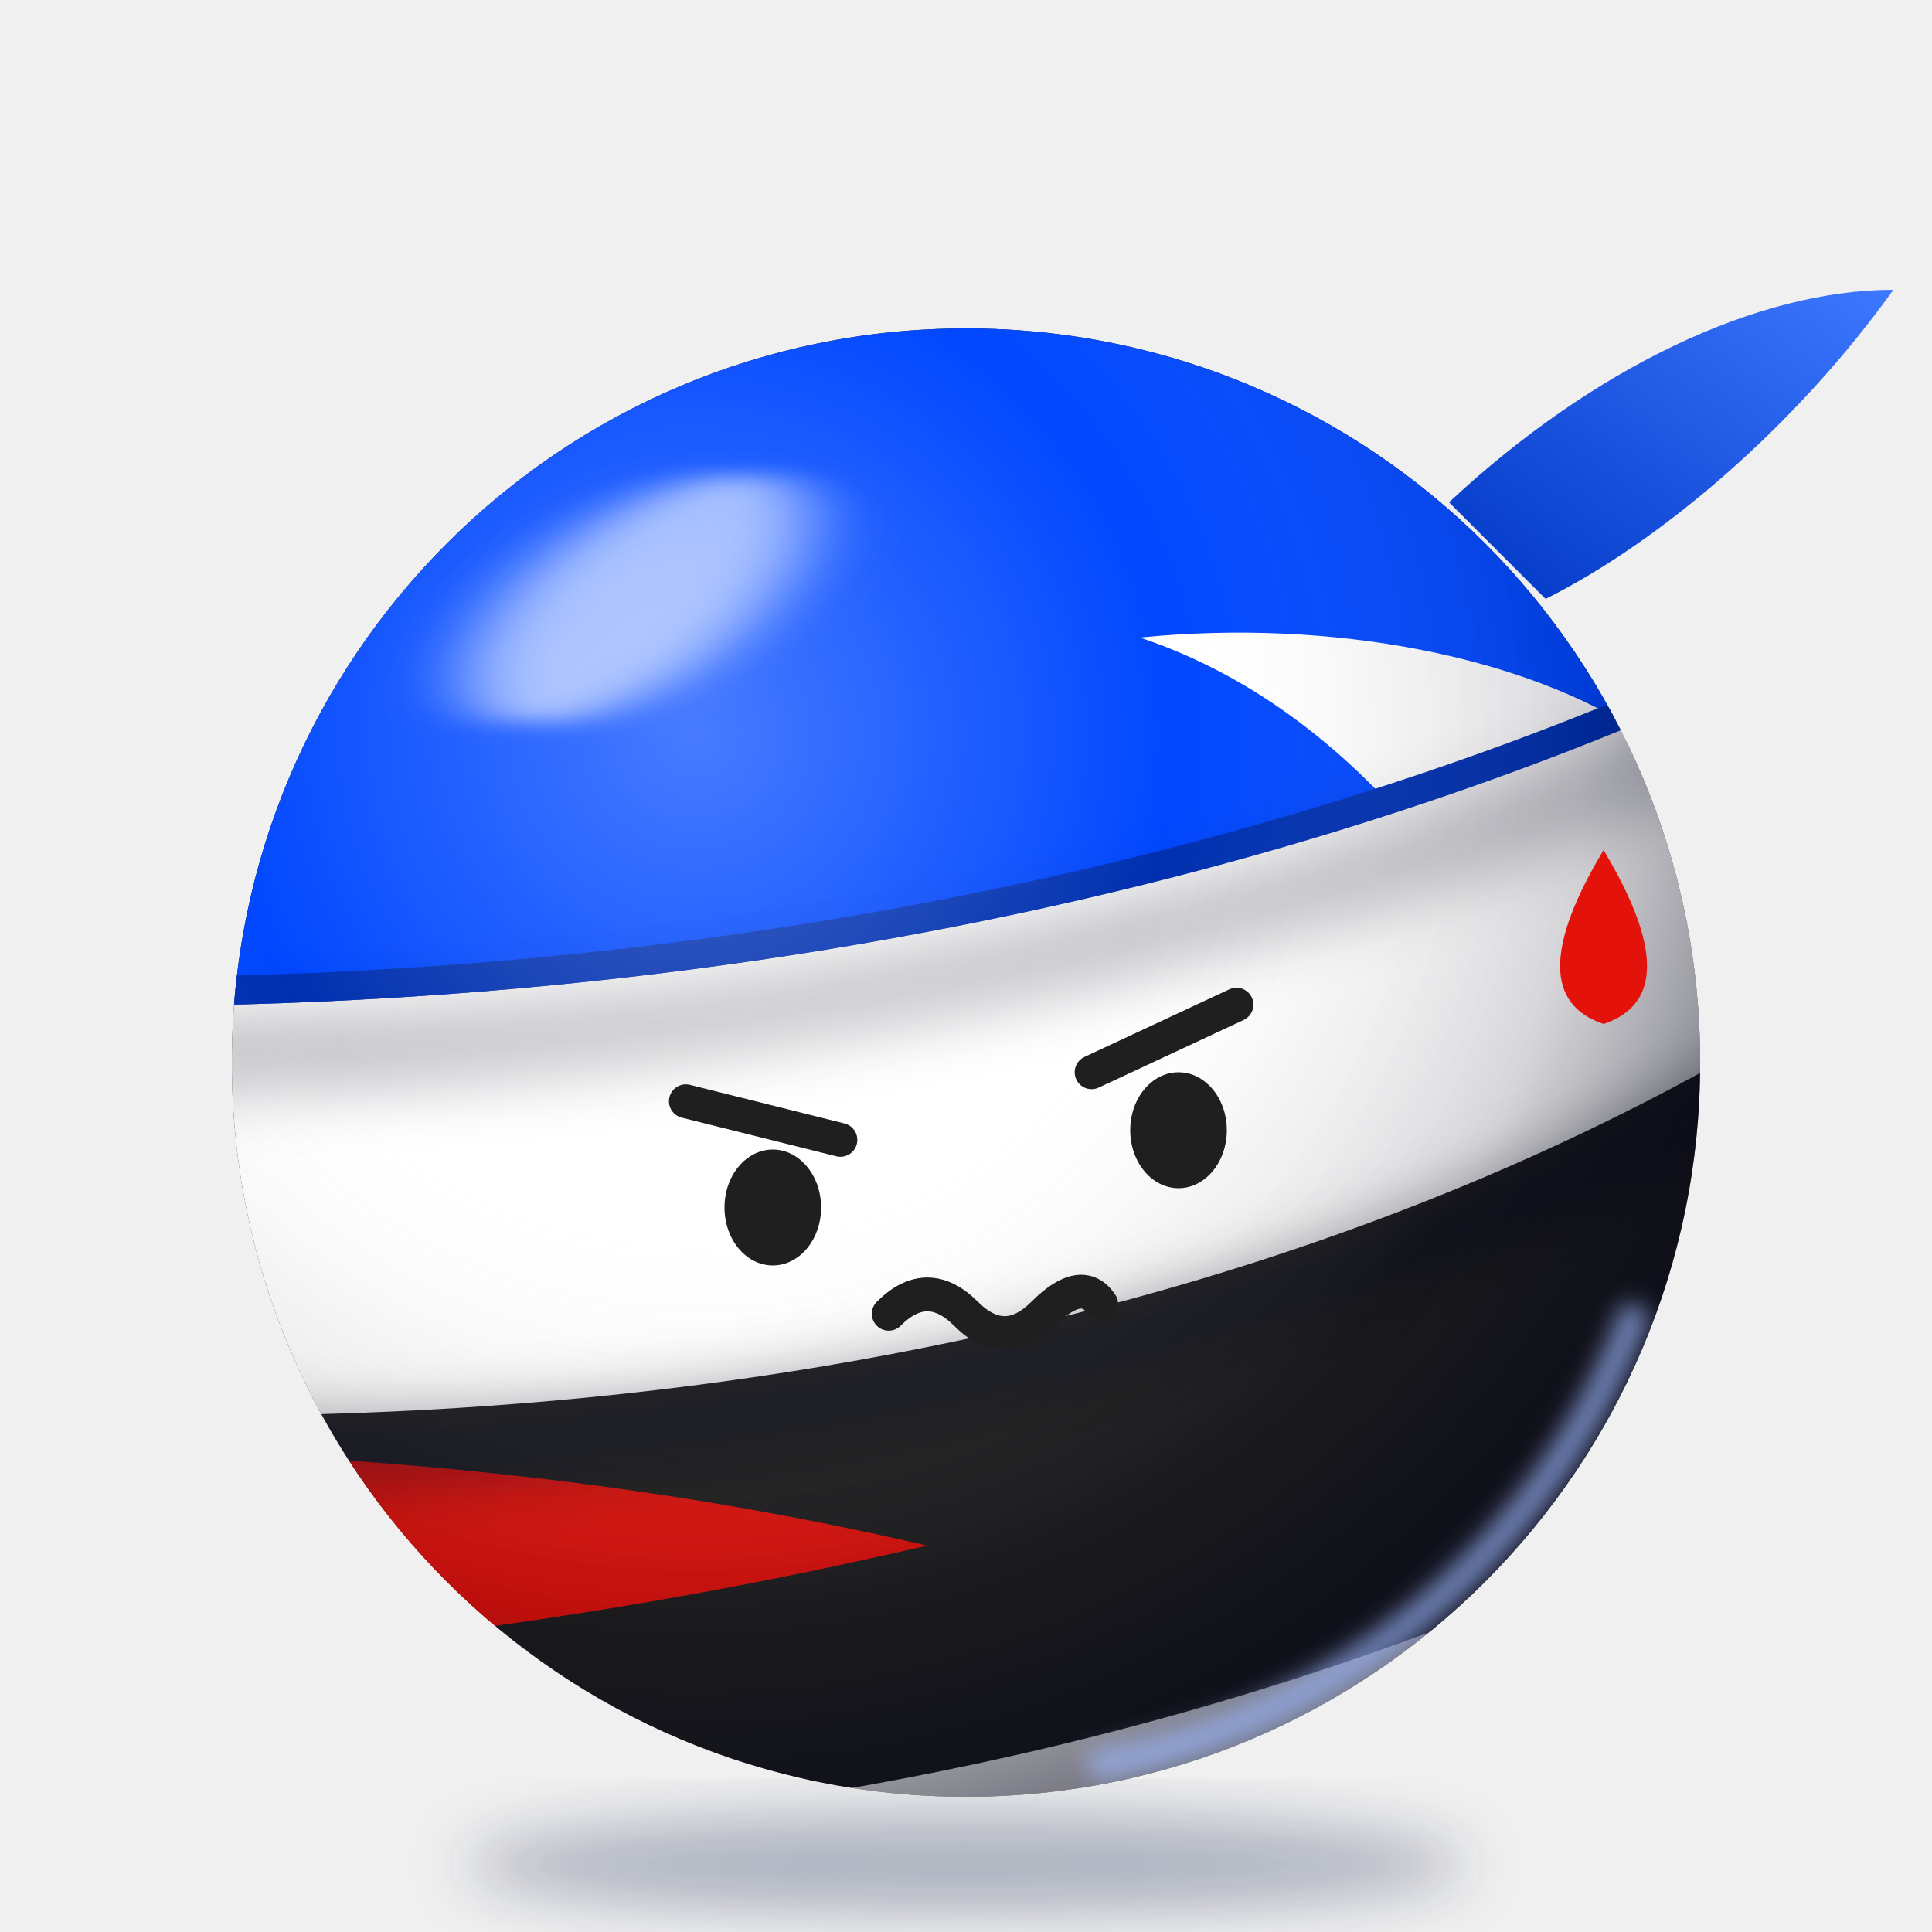
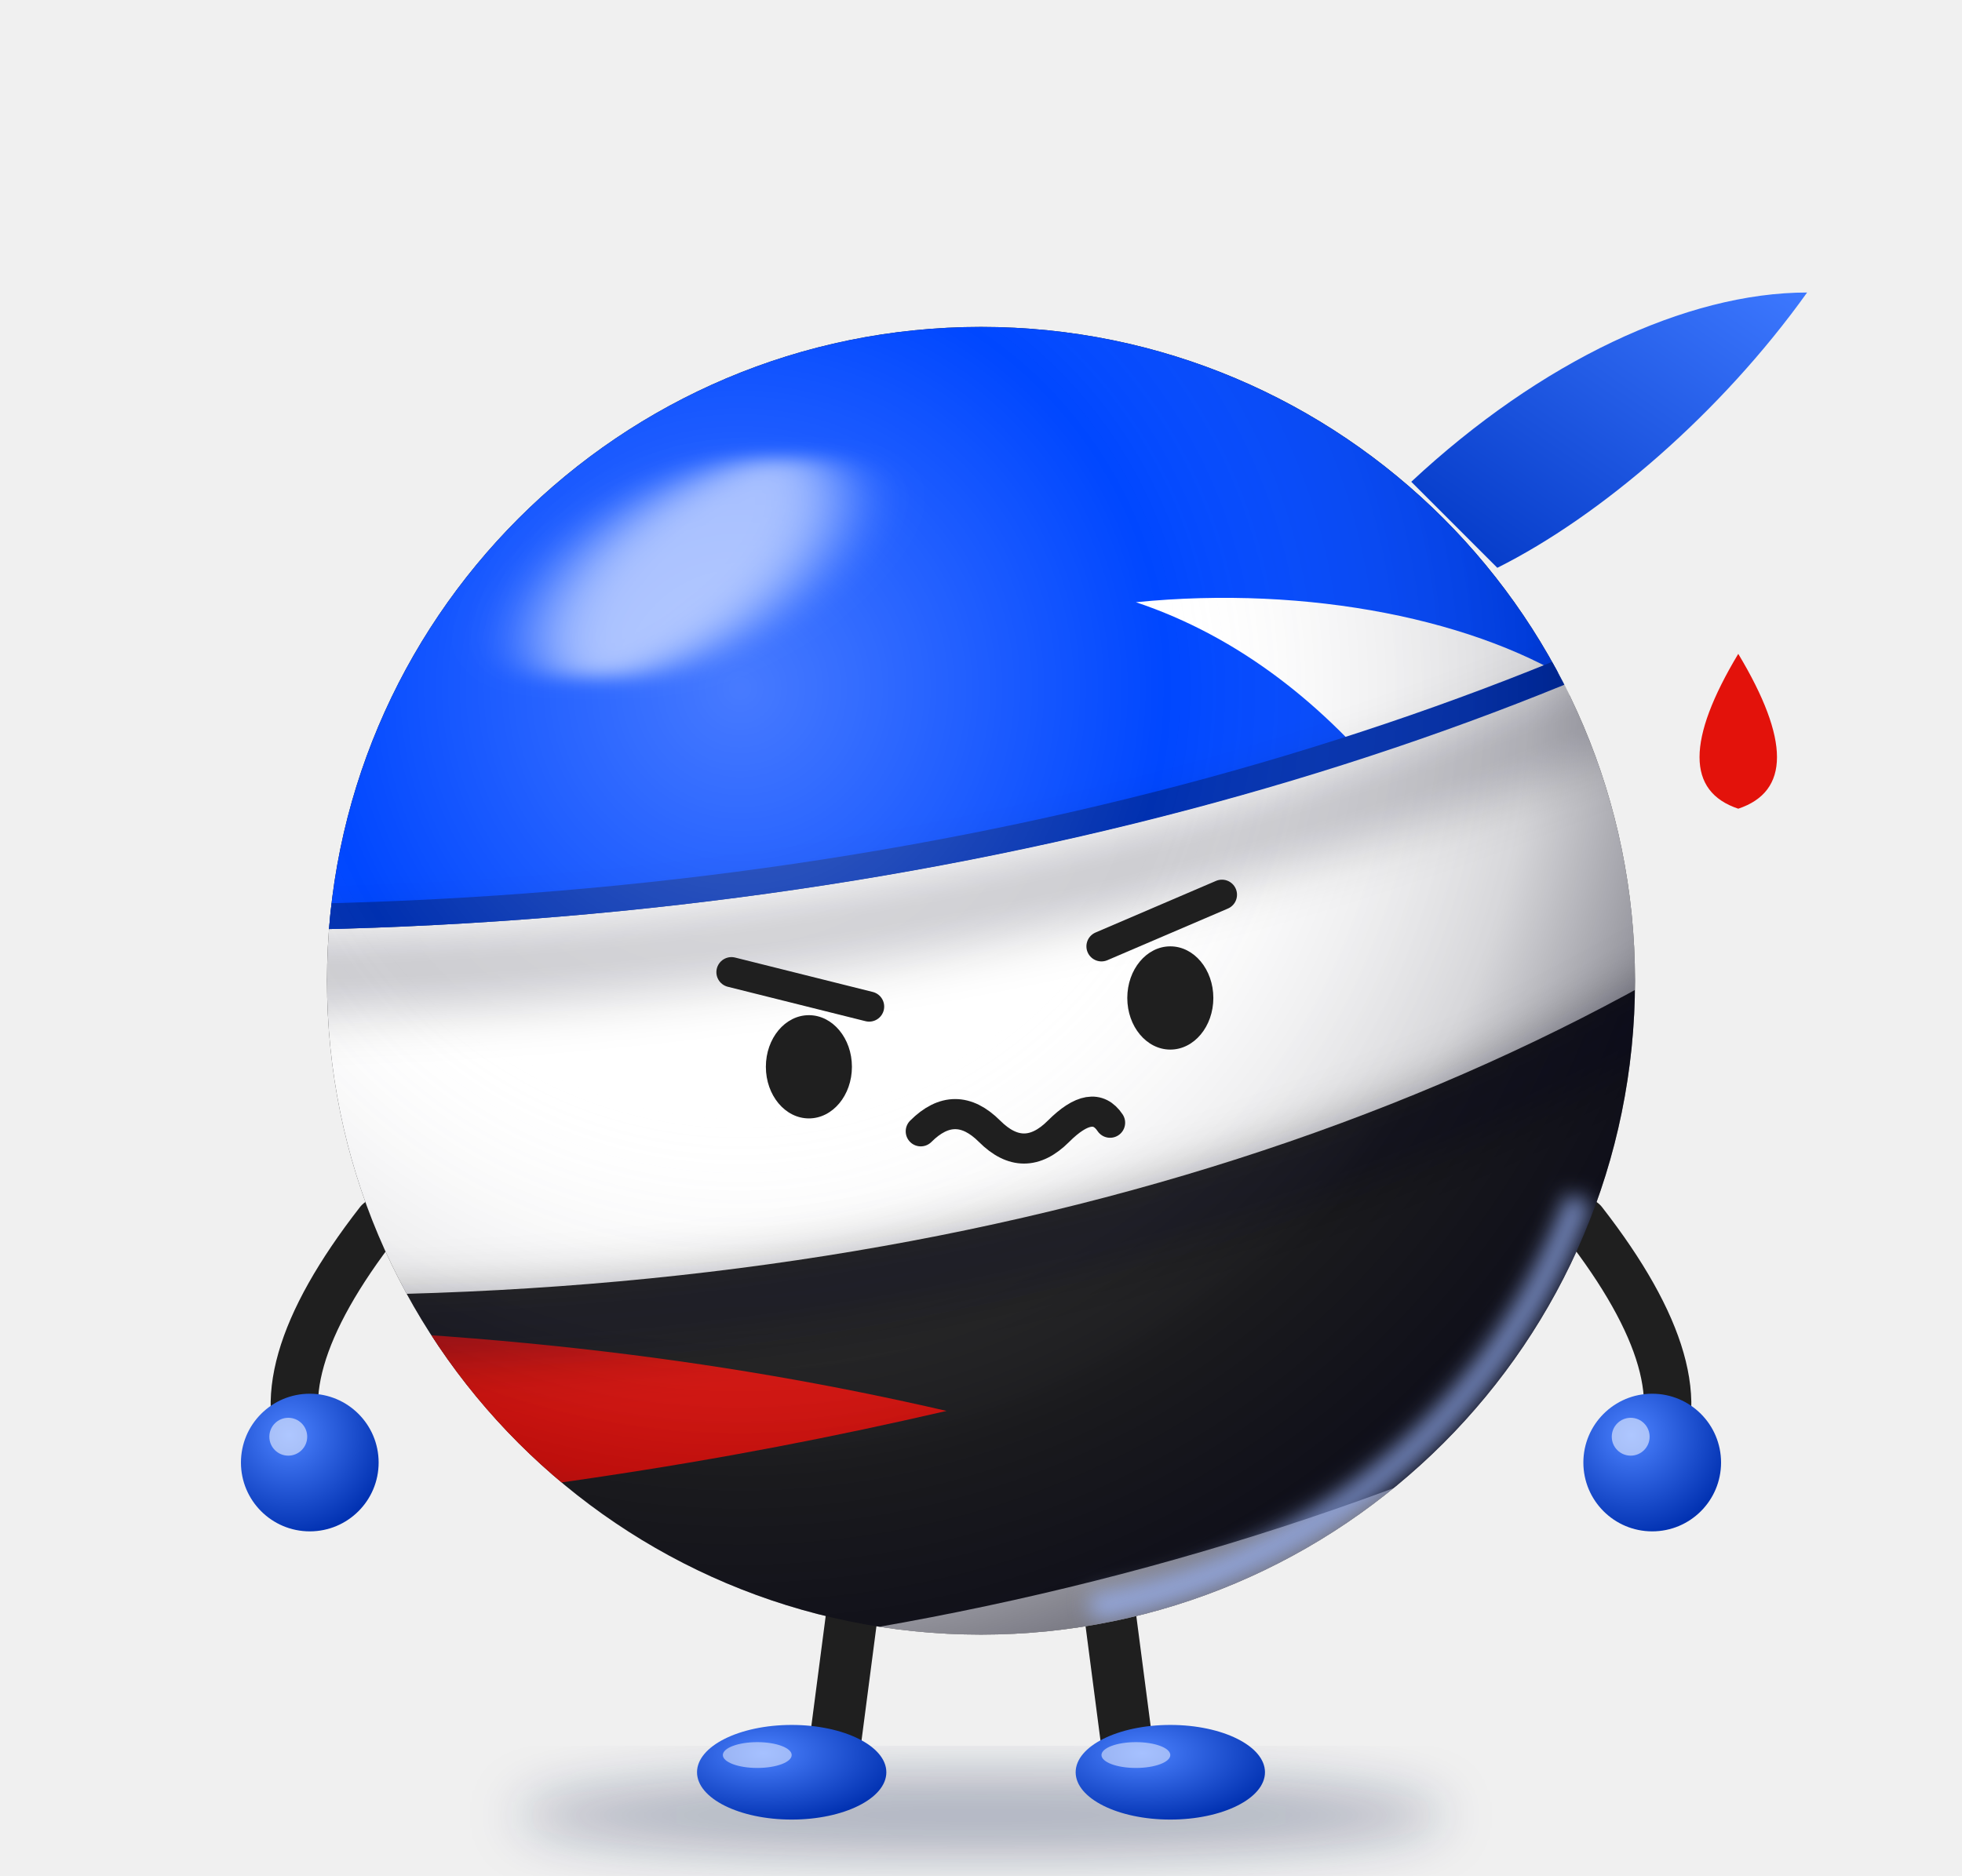
- <svg xmlns="http://www.w3.org/2000/svg" viewBox="0 0 200 200" role="img" aria-label="Orbi, the Lingonect mascot (wrong)">
+ <svg xmlns="http://www.w3.org/2000/svg" viewBox="-14 -4 228 218" role="img" aria-label="Orbi, the Lingonect mascot (wrong)">
  <defs>
    <clipPath id="c-wrong">
      <circle cx="100" cy="110" r="76" />
    </clipPath>
    <radialGradient id="c-wrong-shade" gradientUnits="userSpaceOnUse" cx="72" cy="76" r="118">
      <stop offset="0" stop-color="#FFFFFF" stop-opacity=".28" />
      <stop offset=".42" stop-color="#FFFFFF" stop-opacity="0" />
      <stop offset=".78" stop-color="#000014" stop-opacity=".16" />
      <stop offset="1" stop-color="#000014" stop-opacity=".55" />
    </radialGradient>
    <linearGradient id="c-wrong-tuft" x1="0" y1="1" x2="1" y2="0">
      <stop offset="0" stop-color="#0036C4" />
      <stop offset="1" stop-color="#3D78FF" />
    </linearGradient>
+     <radialGradient id="c-wrong-mitt" cx=".35" cy=".3" r=".75">
+       <stop offset="0" stop-color="#4C82FF" />
+       <stop offset="1" stop-color="#0030B0" />
+     </radialGradient>
    <radialGradient id="c-wrong-eye" cx=".35" cy=".3" r=".8">
      <stop offset="0" stop-color="#3A3D48" />
      <stop offset="1" stop-color="#0B0C10" />
    </radialGradient>
    <filter id="c-wrong-b3" x="-30%" y="-30%" width="160%" height="160%">
      <feGaussianBlur stdDeviation="3" />
    </filter>
    <filter id="c-wrong-b1" x="-30%" y="-30%" width="160%" height="160%">
      <feGaussianBlur stdDeviation="1.2" />
    </filter>
  </defs>
-   <ellipse cx="100" cy="193" rx="52" ry="5.5" fill="#0A1A4A" opacity=".28" filter="url(#c-wrong-b3)" />
+   <ellipse cx="100" cy="207" rx="54" ry="5" fill="#0A1A4A" opacity=".28" filter="url(#c-wrong-b3)" />
+   <path d="M86 176 L83 199 M114 176 L117 199" stroke="#1F1F1F" stroke-width="6" stroke-linecap="round" />
+   <ellipse cx="78" cy="202" rx="11" ry="5.5" fill="url(#c-wrong-mitt)" />
+   <ellipse cx="122" cy="202" rx="11" ry="5.5" fill="url(#c-wrong-mitt)" />
+   <ellipse cx="74" cy="200" rx="4" ry="1.5" fill="#FFFFFF" opacity=".5" />
+   <ellipse cx="118" cy="200" rx="4" ry="1.5" fill="#FFFFFF" opacity=".5" />
+   <path class="" d="M30 138 Q16 156 22 166" fill="none" stroke="#1F1F1F" stroke-width="5.5" stroke-linecap="round" />
+   <path class="" d="M170 138 Q184 156 178 166" fill="none" stroke="#1F1F1F" stroke-width="5.5" stroke-linecap="round" />
  <path d="M150 52 C165 38 182 30 196 30 C186 44 172 56 160 62 Z" fill="url(#c-wrong-tuft)" />
  <g clip-path="url(#c-wrong)">
    <g class="bands">
      <rect x="0" y="0" width="200" height="200" fill="#1F1F1F" />
      <path d="M0 0 H200 V60 C150 88 80 106 0 104 Z" fill="#0047FF" />
      <path d="M118 66 C138 64 158 68 170 76 C162 80 154 84 148 88 C140 78 130 70 118 66 Z" fill="#FFFFFF" />
      <path d="M0 104 C80 106 150 88 200 60 V96 C150 132 80 150 0 146 Z" fill="#FFFFFF" />
      <path d="M0 150 C40 150 70 154 96 160 C70 166 45 170 0 174 Z" fill="#E3120B" />
      <path d="M0 190 C70 194 140 180 200 144 V149 C140 186 70 199 0 196 Z" fill="#FFFFFF" />
      <path d="M0 104 C80 106 150 88 200 60" transform="translate(0 5)" fill="none" stroke="#000014" stroke-width="9" opacity=".22" filter="url(#c-wrong-b3)" />
      <path d="M0 102.5 C80 104.5 150 86.5 200 58.5" fill="none" stroke="#0030B0" stroke-width="3" />
      <path d="M0 146 C80 150 150 132 200 96" transform="translate(0 4)" fill="none" stroke="#000014" stroke-width="7" opacity=".35" filter="url(#c-wrong-b3)" />
    </g>
    <rect x="0" y="0" width="200" height="200" fill="url(#c-wrong-shade)" />
    <ellipse cx="66" cy="62" rx="20" ry="9" transform="rotate(-32 66 62)" fill="#FFFFFF" opacity=".6" filter="url(#c-wrong-b3)" />
    <path d="M169.5 135.3 A74 74 0 0 1 112.8 182.9" fill="none" stroke="#9DB8FF" stroke-width="3" opacity=".7" filter="url(#c-wrong-b1)" />
  </g>
-   <path d="M71 114 L87 118 M113 111 L128 104" stroke="#1F1F1F" stroke-width="3.5" stroke-linecap="round" />
-   <ellipse cx="80" cy="125" rx="5" ry="6" fill="#1F1F1F" />
-   <ellipse cx="122" cy="117" rx="5" ry="6" fill="#1F1F1F" />
-   <path d="M92 136 q4 -4 8 0 t8 0 t6 -1" fill="none" stroke="#1F1F1F" stroke-width="3.5" stroke-linecap="round" />
-   <path d="M166 88 C160 98 160 104 166 106 C172 104 172 98 166 88 Z" fill="#E3120B" />
+   <g class="face">
+     <ellipse cx="80" cy="120" rx="5" ry="6" fill="#1F1F1F" />
+     <ellipse cx="122" cy="112" rx="5" ry="6" fill="#1F1F1F" />
+     <path d="M71 109 L87 113" stroke="#1F1F1F" stroke-width="3.5" stroke-linecap="round" />
+     <path d="M114 106 L128 100" stroke="#1F1F1F" stroke-width="3.5" stroke-linecap="round" />
+     <path d="M93 127.5 q4 -4 8 0 t8 0 t6 -1" fill="none" stroke="#1F1F1F" stroke-width="3.5" stroke-linecap="round" />
+   </g>
+   <g class="">
+     <circle cx="22" cy="166" r="8" fill="url(#c-wrong-mitt)" />
+     <circle cx="19.5" cy="163" r="2.2" fill="#FFFFFF" opacity=".55" />
+   </g>
+   <g class="">
+     <circle cx="178" cy="166" r="8" fill="url(#c-wrong-mitt)" />
+     <circle cx="175.5" cy="163" r="2.2" fill="#FFFFFF" opacity=".55" />
+   </g>
+   <path d="M188 72 C182 82 182 88 188 90 C194 88 194 82 188 72 Z" fill="#E3120B" />
</svg>
